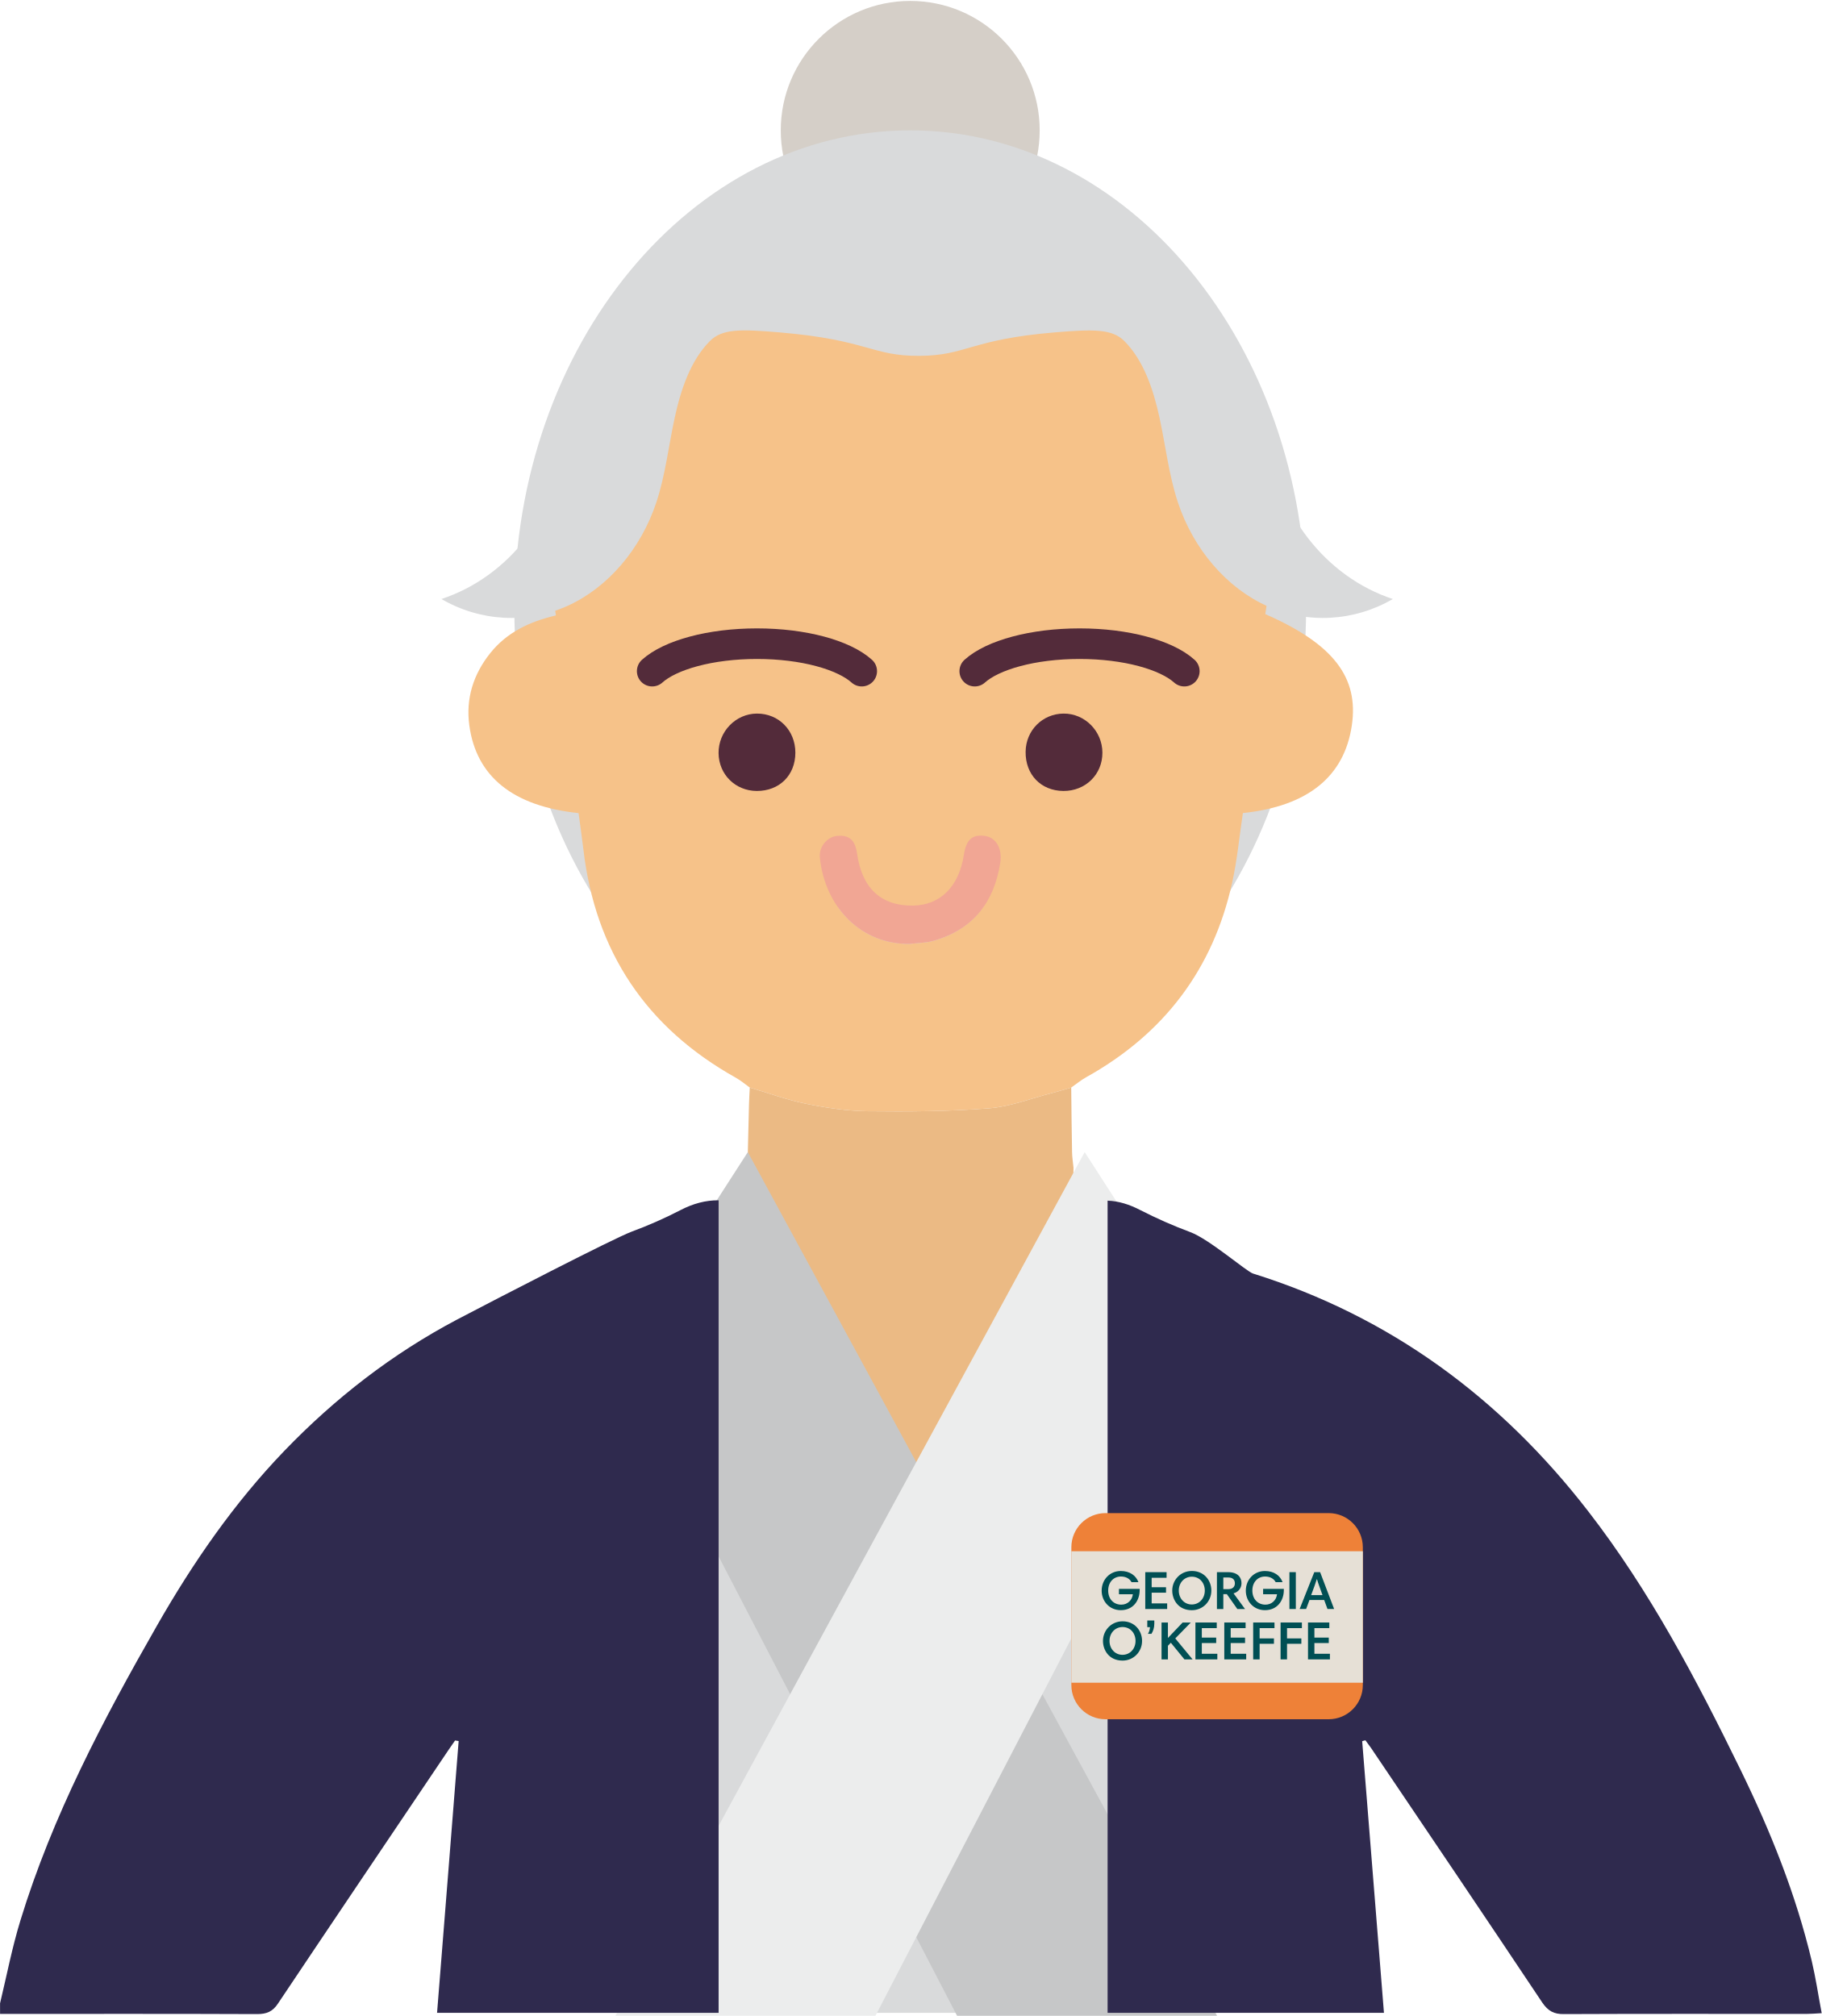
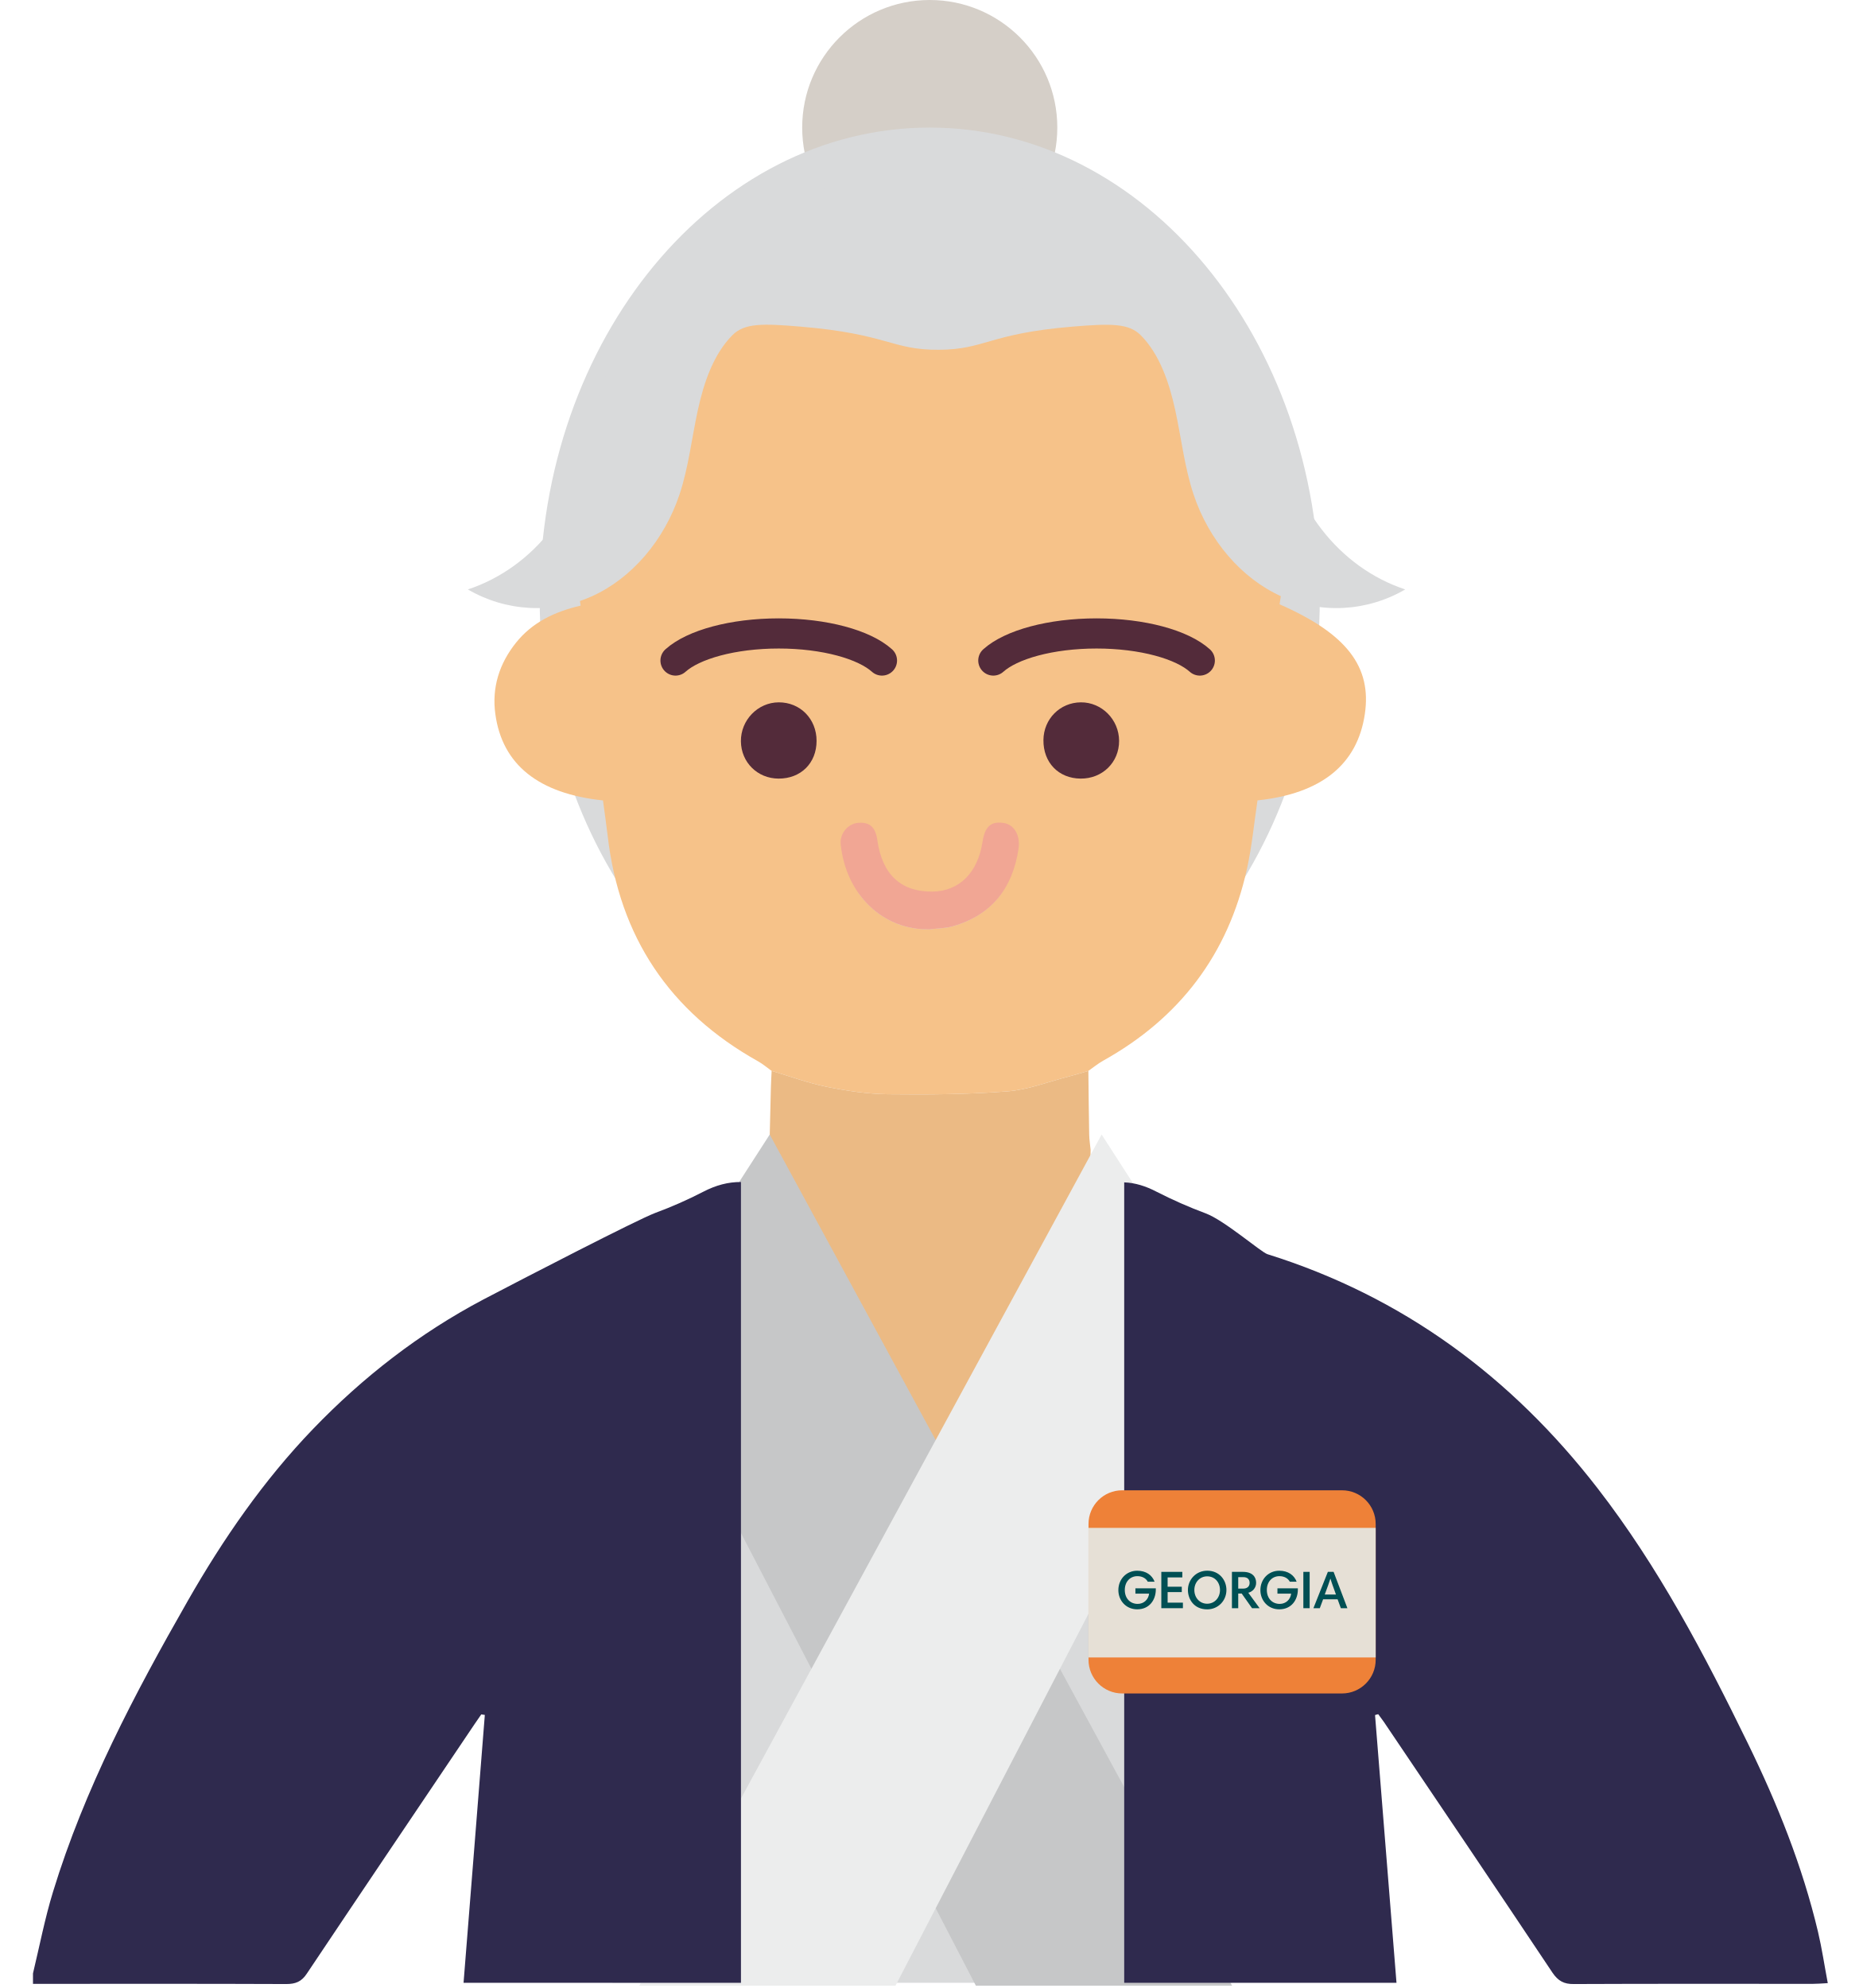
- <svg xmlns="http://www.w3.org/2000/svg" viewBox="0 0 1600 1771" xml:space="preserve" style="fill-rule:evenodd;clip-rule:evenodd;stroke-linecap:round;stroke-linejoin:round;stroke-miterlimit:10">
-   <circle cx="799.458" cy="114.525" r="113.708" style="fill:#d5cfc8" />
-   <ellipse cx="799.45" cy="534.962" rx="347.692" ry="420.438" style="fill:#d9dadb" />
-   <path d="M1111.31 539.488c7.404-46.696 9.504-93.438-12.791-137.734-38.346-128.967-157.65-223.083-299.063-223.083-141.958 0-261.567 94.854-299.437 224.579-21.092 43.075-19.35 89.667-11.759 137.388-23.225 5.433-43.1 14.899-57.637 33.07-14.892 18.621-21.667 40-18.409 63.634 6.2 45.108 38.534 70.912 95.95 76.954 1.405 10.508 2.963 21.262 4.246 32.046 10.509 89.65 55.167 156.408 133.929 200.45 4.321 2.404 8.134 5.704 12.175 8.604 16.434 4.846 32.625 10.837 49.334 14.216 17.841 3.592 36.175 6.371 54.321 6.588 35.475.417 71.091.187 106.429-2.563 18.733-1.45 37.021-8.733 55.475-13.454 5.633-1.45 11.187-3.179 16.787-4.783 4.384-3.067 8.55-6.538 13.213-9.129 68.141-37.979 111.396-94.759 128.175-171.013 4.425-20.1 6.341-40.758 9.383-61.004 56.892-5.987 89.004-31.929 95.675-76.892 6.3-42.345-16.267-71.708-75.996-97.875Zm-291.212 286.95c-6.638 1.909-13.825 1.867-20.771 2.734-26.475.587-49.304-12.125-63.7-32.825 20.617 4.283 41.942 6.575 63.825 6.575 22.158 0 43.733-2.375 64.583-6.771-9.821 14.254-24.183 24.6-43.937 30.287Z" style="fill:#f6c289;fill-rule:nonzero" />
-   <path d="M658.512 955.396c16.434 4.846 32.625 10.837 49.334 14.216 17.841 3.592 36.175 6.371 54.321 6.588 35.475.417 71.091.188 106.429-2.563 18.733-1.45 37.021-8.733 55.475-13.454 5.633-1.45 11.187-3.179 16.787-4.783.217 18.892.371 37.779.742 56.671.079 4.566.833 9.133 1.267 13.7-.2 11.546-.417 23.121-.613 34.675-19.354 13.612-1.808 63.3-21.175 76.929-9.133 25.708-22.267 59.629-40.412 98.454-35.742 76.446-57.067 122.063-80.571 120.613-15.554-.959-24.046-22.071-66.463-123.455-19.55-46.695-35.166-83.841-43.996-104.829-19.354-13.608-13.162-54.083-32.516-67.696-.217-11.57-.434-23.15-.634-34.691.446-18.471.867-36.925 1.359-55.4.125-4.984.433-9.967.666-14.975Z" style="fill:#ebba84;fill-rule:nonzero" />
-   <path style="fill:#d9dadb" d="M516.592 1293.85h552.404v474.371H516.592z" />
-   <path d="M799.325 829.171c-41.821.925-74.688-31.154-79.254-75.854-.954-9.392 6.454-18.217 15.2-19.017 10.6-.967 15.816 3.646 17.487 15.483 4.321 30.542 21.063 46.117 49.179 45.755 23.842-.313 40.355-16.746 44.58-44.375 2.087-13.555 7.425-18.405 18.566-16.813 9.955 1.421 15.325 11.379 13.488 23.371-5.388 35.021-23.933 58.779-58.471 68.717-6.642 1.908-13.829 1.866-20.775 2.733Z" style="fill:#f1a694;fill-rule:nonzero" />
-   <path d="M933.95 694.838c-19.692-.163-33.363-14.346-33.146-34.396.183-18.767 14.75-33.434 33.333-33.584 18.642-.137 34.059 15.375 34.117 34.338.063 19.15-14.892 33.796-34.304 33.642Z" style="fill:#532b3a;fill-rule:nonzero" />
-   <path d="M698.571 661.196c0 19.821-14.013 33.725-33.904 33.642-18.792-.084-33.346-14.492-33.546-33.226-.2-18.929 15.092-34.691 33.721-34.754 19.162-.058 33.729 14.775 33.729 34.338Z" style="fill:#532b3a;fill-rule:nonzero" />
-   <path d="M1111.66 380.667c-14.676-115.4-166.059-169.063-232.738-214.43H719.993c-106.184 9.692-208.159 116.338-220.642 214.43-8.962 70.566-52.633 126.012-111.633 145.558 33.962 19.775 75.137 22.05 110.566 6.108 35.417-15.946 64.55-49.866 78.209-91.083 7.946-23.979 10.771-49.767 16.187-74.679 5.417-24.913 14.071-50.084 30.771-66.909 10.879-10.974 27.054-10.533 61.079-7.679 77.609 6.5 80.959 20.859 122.946 20.621 41.588-.241 44.425-14.383 119.008-20.621 34.634-2.9 50.509-2.983 61.096 7.679 16.696 16.83 25.338 41.996 30.754 66.909 5.417 24.912 8.255 50.7 16.205 74.679 13.654 41.221 42.791 75.138 78.208 91.083 35.433 15.942 76.604 13.667 110.571-6.108-59.009-19.546-102.679-74.992-111.659-145.558Z" style="fill:#d9dadb;fill-rule:nonzero" />
-   <path d="M572.821 589.587c15.804-14.22 51.062-24.137 92.033-24.137 40.954 0 76.217 9.917 92.017 24.137" style="fill:none;fill-rule:nonzero;stroke:#532b3a;stroke-width:26.86px" />
-   <path d="M856.125 589.587c15.804-14.22 51.079-24.137 92.037-24.137 40.955 0 76.234 9.917 92.034 24.137" style="fill:none;fill-rule:nonzero;stroke:#532b3a;stroke-width:26.86px" />
-   <path d="m540.521 1192.58 116.291-180.487 412.18 758.737H840.604l-300.083-578.25Z" style="fill:#c6c7c8;fill-rule:nonzero" />
-   <path d="m1068.99 1192.58-116.309-180.487-412.162 758.737H768.91l300.08-578.25Z" style="fill:#eceded;fill-rule:nonzero" />
-   <path d="M1591.31 1722.86c-13.904-58.616-36.191-114.079-62.575-168.125-38.725-79.32-79.646-157.233-134.008-227.4-76.808-99.22-173.5-170.812-294.237-208.575-5.846-1.895-38.392-30.187-54.98-36.358-14.862-5.525-29.554-12.008-43.779-19.275-9.633-5.046-19.275-8.054-28.921-8.379v713.462h242.725c-6.329-79.795-12.787-159.287-19.12-238.608.941-.321 1.895-.629 2.841-.8 2.375 3.337 4.909 6.483 7.113 9.975 49.612 73.471 99.083 146.779 148.221 220.417 5.062 7.441 10.279 10.283 19.12 10.129 70.95-.313 141.909-.154 212.85-.154 3.796 0 7.592-.321 13.442-.646-3.017-15.958-5.221-30.954-8.692-45.663ZM554.86 1081.94c-16.754 6.329-116.633 57.991-153.454 77.266-56.879 30.029-107.125 69.054-151.691 115.35-44.088 45.838-80.121 97.979-111.725 153.284-47.405 82.958-91.955 167.358-120.088 259.312-7.271 23.7-12.008 48.35-17.854 72.696v9.321c75.212 0 150.596-.159 225.808.154 8.213 0 13.579-2.067 18.334-9.321 47.866-71.587 96.079-143.017 144.27-214.592 3.625-5.52 7.421-10.908 11.217-16.433.942.154 2.054.308 3.163.479-6.33 79.321-12.484 158.634-18.967 238.759h247.292v-713.771c-11.221-.154-22.438 2.841-33.659 8.687-13.741 7.117-28.112 13.438-42.646 18.809Z" style="fill:#2f2a4e;fill-rule:nonzero" />
-   <path d="M1196.98 1359.25v121.042c0 16.575-13.429 30.02-30.016 30.02H971.018c-16.588 0-30.034-13.45-30.034-30.02V1359.25c0-16.604 13.446-30.029 30.034-30.029h195.946c16.587 0 30.016 13.425 30.016 30.029Z" style="fill:#ee8138;fill-rule:nonzero" />
-   <path style="fill:#e6e0d6" d="M940.987 1362.72h255.996v115.504H940.987z" />
-   <path d="M1000.98 1395.76v1.05c0 9.163-5.616 17.684-16.587 17.684-9.967 0-16.8-7.842-16.8-17.1 0-9.755 7.175-17.317 16.8-17.317 7.887 0 13.3 3.95 15.496 9.787h-6.08c-1.575-2.995-4.891-4.941-9.258-4.941-6.608 0-11.221 5.096-11.221 12.317 0 7.587 4.892 12.408 11.5 12.408 5.555 0 9.6-4.013 10.167-9.138h-12.208v-4.75h18.191Z" style="fill:#004f54;fill-rule:nonzero" />
-   <path d="M1024.61 1386.04h-13.104v8.301h12.621v4.783h-12.621v9.412h13.629v4.938h-19.245v-32.379h18.72v4.945Z" style="fill:#004f54;fill-rule:nonzero" />
-   <path d="M1046.83 1380.05c10.65 0 17.1 8.208 17.1 17.225 0 9.471-7.362 17.25-17.146 17.25-11.883 0-17.187-9.196-17.187-17.25-.004-9.263 7.221-17.225 17.233-17.225Zm-.091 29.446c6.508 0 11.445-5.217 11.445-12.221 0-6.825-4.566-12.192-11.404-12.192-6.466 0-11.446 5.179-11.446 12.192 0 7.004 4.938 12.221 11.405 12.221Z" style="fill:#004f54;fill-rule:nonzero" />
-   <path d="M1093.5 1413.47h-6.746l-9.212-13.054h-3.088v13.054h-5.617v-32.379h9.8c8.688 0 11.775 4.758 11.775 9.725 0 4.6-3.179 7.933-6.991 8.891l10.079 13.763Zm-14.492-27.684h-4.554v10.213h4.6c3.558 0 5.554-2.129 5.554-5.029 0-3.271-1.991-5.184-5.6-5.184Z" style="fill:#004f54;fill-rule:nonzero" />
-   <path d="M1127.6 1395.76v1.05c0 9.163-5.621 17.684-16.587 17.684-9.971 0-16.805-7.842-16.805-17.1 0-9.755 7.175-17.317 16.805-17.317 7.887 0 13.3 3.95 15.495 9.787h-6.083c-1.575-2.995-4.891-4.941-9.258-4.941-6.604 0-11.217 5.096-11.217 12.317 0 7.587 4.892 12.408 11.496 12.408 5.554 0 9.6-4.013 10.171-9.138h-12.213v-4.75h18.196Z" style="fill:#004f54;fill-rule:nonzero" />
-   <path style="fill:#004f54;fill-rule:nonzero" d="M1132.51 1381.09h5.617v32.379h-5.617z" />
-   <path d="M1154.35 1381.09h5.121l12.3 32.379h-5.834l-2.9-7.929h-12.916l-2.95 7.929h-5.692l12.871-32.379Zm-2.763 20.187h9.984l-2.996-8.329c-.663-1.796-1.342-3.892-1.809-5.592h-.25c-.52 1.763-1.233 3.892-1.895 5.65l-3.034 8.271Z" style="fill:#004f54;fill-rule:nonzero" />
-   <path d="M985.983 1424.28c10.65 0 17.1 8.238 17.1 17.246 0 9.45-7.366 17.258-17.146 17.258-11.883 0-17.191-9.225-17.191-17.258.004-9.254 7.225-17.246 17.237-17.246Zm-.091 29.438c6.512 0 11.454-5.213 11.454-12.196 0-6.85-4.571-12.217-11.404-12.217-6.467 0-11.45 5.179-11.45 12.217 0 6.983 4.933 12.196 11.4 12.196Z" style="fill:#004f54;fill-rule:nonzero" />
-   <path d="M1007.67 1423.53h6.171v2.842c0 3.646-1.05 6.546-2.517 8.887h-3.088c1.096-1.666 1.667-3.762 1.809-5.862h-2.375v-5.867Z" style="fill:#004f54;fill-rule:nonzero" />
-   <path d="M1028.36 1443.1c-.762.742-1.854 1.946-2.566 2.658v11.971h-5.6v-32.404h5.6v13.583l12.921-13.583h7.179l-13.642 13.979 15.2 18.425h-7.162l-11.93-14.629Z" style="fill:#004f54;fill-rule:nonzero" />
-   <path d="M1068.67 1430.26h-13.104v8.329h12.621v4.783h-12.621v9.417h13.625v4.937h-19.242v-32.404h18.721v4.938Z" style="fill:#004f54;fill-rule:nonzero" />
-   <path d="M1094.02 1430.26h-13.1v8.329h12.621v4.783h-12.621v9.417h13.625v4.937h-19.242v-32.404h18.717v4.938Z" style="fill:#004f54;fill-rule:nonzero" />
-   <path d="M1119.39 1430.26h-13.055v9.041h12.58v4.721h-12.58v13.704h-5.662v-32.404h18.717v4.938Z" style="fill:#004f54;fill-rule:nonzero" />
-   <path d="M1143.46 1430.26h-13.055v9.041h12.575v4.721h-12.575v13.704h-5.662v-32.404h18.717v4.938Z" style="fill:#004f54;fill-rule:nonzero" />
-   <path d="M1167.55 1430.26h-13.104v8.329h12.625v4.783h-12.625v9.417h13.629v4.937h-19.241v-32.404h18.716v4.938Z" style="fill:#004f54;fill-rule:nonzero" />
+ <svg xmlns="http://www.w3.org/2000/svg" viewBox="0 0 684 730" xml:space="preserve" style="fill-rule:evenodd;clip-rule:evenodd;stroke-linecap:round;stroke-linejoin:round;stroke-miterlimit:10">
+   <circle cx="341.434" cy="46.843" r="46.843" style="fill:#d5cfc8" />
+   <ellipse cx="341.431" cy="220.044" rx="143.233" ry="173.201" style="fill:#d9dadb" />
+   <path d="M469.902 221.908c3.05-19.237 3.915-38.492-5.269-56.74-15.797-53.128-64.945-91.9-123.201-91.9-58.48 0-107.753 39.075-123.354 92.516-8.689 17.745-7.972 36.939-4.844 56.598-9.568 2.238-17.755 6.138-23.744 13.623-6.135 7.671-8.926 16.479-7.584 26.214 2.554 18.583 15.874 29.213 39.527 31.702.579 4.329 1.221 8.759 1.749 13.202 4.329 36.931 22.727 64.433 55.173 82.576 1.78.99 3.351 2.35 5.016 3.544 6.77 1.997 13.44 4.465 20.323 5.857 7.35 1.48 14.902 2.624 22.378 2.714 14.614.171 29.286.077 43.844-1.056 7.717-.597 15.251-3.598 22.853-5.542 2.32-.598 4.609-1.31 6.915-1.971 1.806-1.263 3.523-2.693 5.443-3.761 28.072-15.645 45.89-39.036 52.803-70.449 1.823-8.28 2.612-16.791 3.865-25.131 23.437-2.467 36.666-13.153 39.414-31.676 2.595-17.445-6.701-29.541-31.307-40.32Zm-119.966 118.21c-2.735.787-5.695.769-8.557 1.126-10.906.242-20.311-4.995-26.241-13.522 8.493 1.765 17.278 2.709 26.293 2.709 9.128 0 18.016-.979 26.605-2.79-4.046 5.872-9.962 10.134-18.1 12.477Z" style="fill:#f6c289;fill-rule:nonzero" />
+   <path d="M283.371 393.243c6.77 1.997 13.44 4.465 20.323 5.857 7.35 1.48 14.902 2.624 22.378 2.714 14.614.171 29.286.077 43.844-1.056 7.717-.597 15.251-3.598 22.853-5.542 2.32-.598 4.609-1.31 6.915-1.971.09 7.783.153 15.563.306 23.346.033 1.881.343 3.762.522 5.644-.083 4.756-.172 9.524-.253 14.284-7.973 5.608-.744 26.077-8.723 31.692-3.762 10.59-9.173 24.564-16.648 40.558-14.724 31.492-23.509 50.284-33.191 49.687-6.408-.395-9.906-9.092-27.38-50.857-6.029-14.401-12.07-28.796-18.124-43.185-7.973-5.606-5.422-22.28-13.396-27.888-.089-4.767-.178-9.537-.26-14.291.183-7.609.357-15.212.559-22.823.052-2.053.179-4.105.275-6.169Z" style="fill:#ebba84;fill-rule:nonzero" />
+   <path style="fill:#d9dadb;fill-rule:nonzero" d="M224.906 532.669h227.565v195.419H224.906z" />
+   <path d="M341.379 341.244c-17.228.381-30.768-12.834-32.649-31.248-.393-3.869 2.659-7.505 6.262-7.834 4.366-.398 6.515 1.502 7.204 6.378 1.78 12.582 8.677 18.998 20.259 18.849 9.822-.129 16.624-6.899 18.365-18.281.86-5.583 3.059-7.581 7.649-6.926 4.1.586 6.313 4.688 5.556 9.628-2.22 14.427-9.86 24.215-24.087 28.308-2.737.787-5.697.769-8.559 1.126Z" style="fill:#f1a694;fill-rule:nonzero" />
+   <path d="M396.839 285.905c-8.113-.067-13.744-5.91-13.655-14.169.076-7.731 6.076-13.773 13.732-13.835 7.679-.057 14.03 6.334 14.054 14.145.026 7.889-6.134 13.923-14.131 13.859Z" style="fill:#532b3a;fill-rule:nonzero" />
+   <path d="M299.873 272.046c0 8.166-5.773 13.893-13.967 13.859-7.741-.034-13.737-5.97-13.819-13.687-.083-7.798 6.217-14.291 13.891-14.317 7.894-.024 13.895 6.086 13.895 14.145Z" style="fill:#532b3a;fill-rule:nonzero" />
+   <path d="M470.048 156.481c-6.045-47.54-68.408-69.646-95.877-88.335h-65.472c-43.743 3.992-85.752 47.926-90.894 88.335-3.692 29.07-21.683 51.911-45.988 59.963 13.991 8.147 30.953 9.084 45.548 2.517 14.59-6.569 26.592-20.543 32.219-37.522 3.273-9.879 4.437-20.502 6.668-30.765 2.232-10.263 5.797-20.632 12.676-27.563 4.482-4.521 11.145-4.339 25.162-3.164 31.971 2.678 33.351 8.593 50.648 8.495 17.132-.099 18.301-5.925 49.026-8.495 14.268-1.194 20.807-1.229 25.169 3.164 6.878 6.933 10.438 17.3 12.669 27.563 2.232 10.263 3.401 20.886 6.676 30.765 5.625 16.981 17.628 30.953 32.218 37.522 14.597 6.567 31.558 5.63 45.55-2.517-24.309-8.052-42.299-30.893-45.998-59.963Z" style="fill:#d9dadb;fill-rule:nonzero" />
+   <path d="M248.07 242.547c6.51-5.858 21.035-9.944 37.913-9.944 16.872 0 31.398 4.086 37.907 9.944" style="fill:none;fill-rule:nonzero;stroke:#532b3a;stroke-width:11.07px" />
+   <path d="M364.778 242.547c6.511-5.858 21.042-9.944 37.915-9.944 16.872 0 31.405 4.086 37.914 9.944" style="fill:none;fill-rule:nonzero;stroke:#532b3a;stroke-width:11.07px" />
+   <path d="m234.764 490.954 47.906-74.353 169.8 312.566h-94.086l-123.62-238.213Z" style="fill:#c6c7c8;fill-rule:nonzero" />
+   <path d="m452.47 490.954-47.914-74.353-169.792 312.566h94.087L452.47 490.954Z" style="fill:#eceded;fill-rule:nonzero" />
+   <path d="M667.64 709.403c-5.727-24.147-14.909-46.995-25.778-69.26-15.953-32.676-32.81-64.773-55.205-93.678-31.642-40.875-71.474-70.367-121.213-85.924-2.408-.781-15.815-12.436-22.648-14.978-6.123-2.276-12.175-4.947-18.035-7.94-3.969-2.079-7.941-3.318-11.915-3.452v293.914h99.992c-2.607-32.872-5.268-65.619-7.877-98.296.388-.132.781-.259 1.171-.329.978 1.375 2.022 2.671 2.93 4.109 20.438 30.267 40.818 60.467 61.06 90.802 2.086 3.065 4.235 4.236 7.877 4.173 29.228-.129 58.46-.064 87.685-.064 1.563 0 3.127-.132 5.537-.266-1.243-6.574-2.151-12.752-3.581-18.811Zm-426.97-264.03c-6.902 2.607-48.048 23.89-63.216 31.83-23.432 12.371-44.131 28.447-62.49 47.519-18.162 18.883-33.006 40.363-46.026 63.146-19.528 34.175-37.881 68.944-49.471 106.825-2.995 9.763-4.946 19.918-7.355 29.947v3.84c30.984 0 62.039-.065 93.023.064 3.383 0 5.594-.852 7.553-3.84 19.719-29.491 39.58-58.917 59.433-88.402 1.493-2.275 3.057-4.494 4.62-6.77.388.064.847.127 1.303.197-2.607 32.677-5.142 65.35-7.813 98.358h101.873V434.046c-4.623-.064-9.243 1.17-13.866 3.579-5.661 2.931-11.581 5.535-17.568 7.748Z" style="fill:#2f2a4e;fill-rule:nonzero" />
+   <path d="M505.196 559.611v49.864c0 6.828-5.532 12.367-12.365 12.367H412.11c-6.833 0-12.372-5.541-12.372-12.367v-49.864c0-6.84 5.539-12.37 12.372-12.37h80.721c6.833 0 12.365 5.53 12.365 12.37Z" style="fill:#ee8138;fill-rule:nonzero" />
+   <path style="fill:#e6e0d6;fill-rule:nonzero" d="M399.738 561.041h105.459v47.582H399.738z" />
+   <path d="M424.453 583.235v.433c0 3.774-2.314 7.284-6.833 7.284-4.106 0-6.921-3.23-6.921-7.044 0-4.018 2.956-7.134 6.921-7.134 3.249 0 5.479 1.628 6.384 4.032h-2.505c-.649-1.234-2.015-2.035-3.814-2.035-2.722 0-4.622 2.099-4.622 5.074 0 3.125 2.015 5.111 4.737 5.111 2.288 0 3.955-1.653 4.188-3.764h-5.029v-1.957h7.494Z" style="fill:#004f54;fill-rule:nonzero" />
+   <path d="M434.187 579.231h-5.398v3.419h5.199v1.97h-5.199v3.878h5.615v2.034h-7.929v-13.339h7.712v2.038Z" style="fill:#004f54;fill-rule:nonzero" />
+   <path d="M443.341 576.762c4.388 0 7.045 3.382 7.045 7.096 0 3.902-3.033 7.106-7.064 7.106-4.895 0-7.08-3.788-7.08-7.106-.002-3.815 2.975-7.096 7.099-7.096Zm-.037 12.131c2.681 0 4.715-2.149 4.715-5.035 0-2.811-1.881-5.022-4.698-5.022-2.664 0-4.715 2.133-4.715 5.022 0 2.886 2.034 5.035 4.698 5.035Z" style="fill:#004f54;fill-rule:nonzero" />
+   <path d="M462.566 590.532h-2.779l-3.795-5.378h-1.272v5.378h-2.314v-13.339h4.037c3.579 0 4.851 1.96 4.851 4.006 0 1.895-1.31 3.269-2.88 3.663l4.152 5.67Zm-5.97-11.404h-1.876v4.207h1.895c1.466 0 2.288-.877 2.288-2.072 0-1.348-.821-2.135-2.307-2.135Z" style="fill:#004f54;fill-rule:nonzero" />
+   <path d="M476.615 583.235v.433c0 3.774-2.315 7.284-6.833 7.284-4.108 0-6.923-3.23-6.923-7.044 0-4.018 2.956-7.134 6.923-7.134 3.249 0 5.479 1.628 6.384 4.032h-2.506c-.649-1.234-2.016-2.035-3.814-2.035-2.721 0-4.621 2.099-4.621 5.074 0 3.125 2.015 5.111 4.736 5.111 2.288 0 3.954-1.653 4.189-3.764h-5.031v-1.957h7.496Z" style="fill:#004f54;fill-rule:nonzero" />
+   <path style="fill:#004f54;fill-rule:nonzero" d="M478.636 577.193h2.314v13.339h-2.314z" />
+   <path d="M487.632 577.193h2.109l5.067 13.339h-2.403l-1.194-3.267h-5.322l-1.215 3.267h-2.345l5.303-13.339Zm-1.138 8.316h4.112l-1.234-3.431c-.273-.74-.553-1.603-.745-2.303h-.103c-.214.726-.508 1.603-.781 2.327l-1.249 3.407Z" style="fill:#004f54;fill-rule:nonzero" />
</svg>
